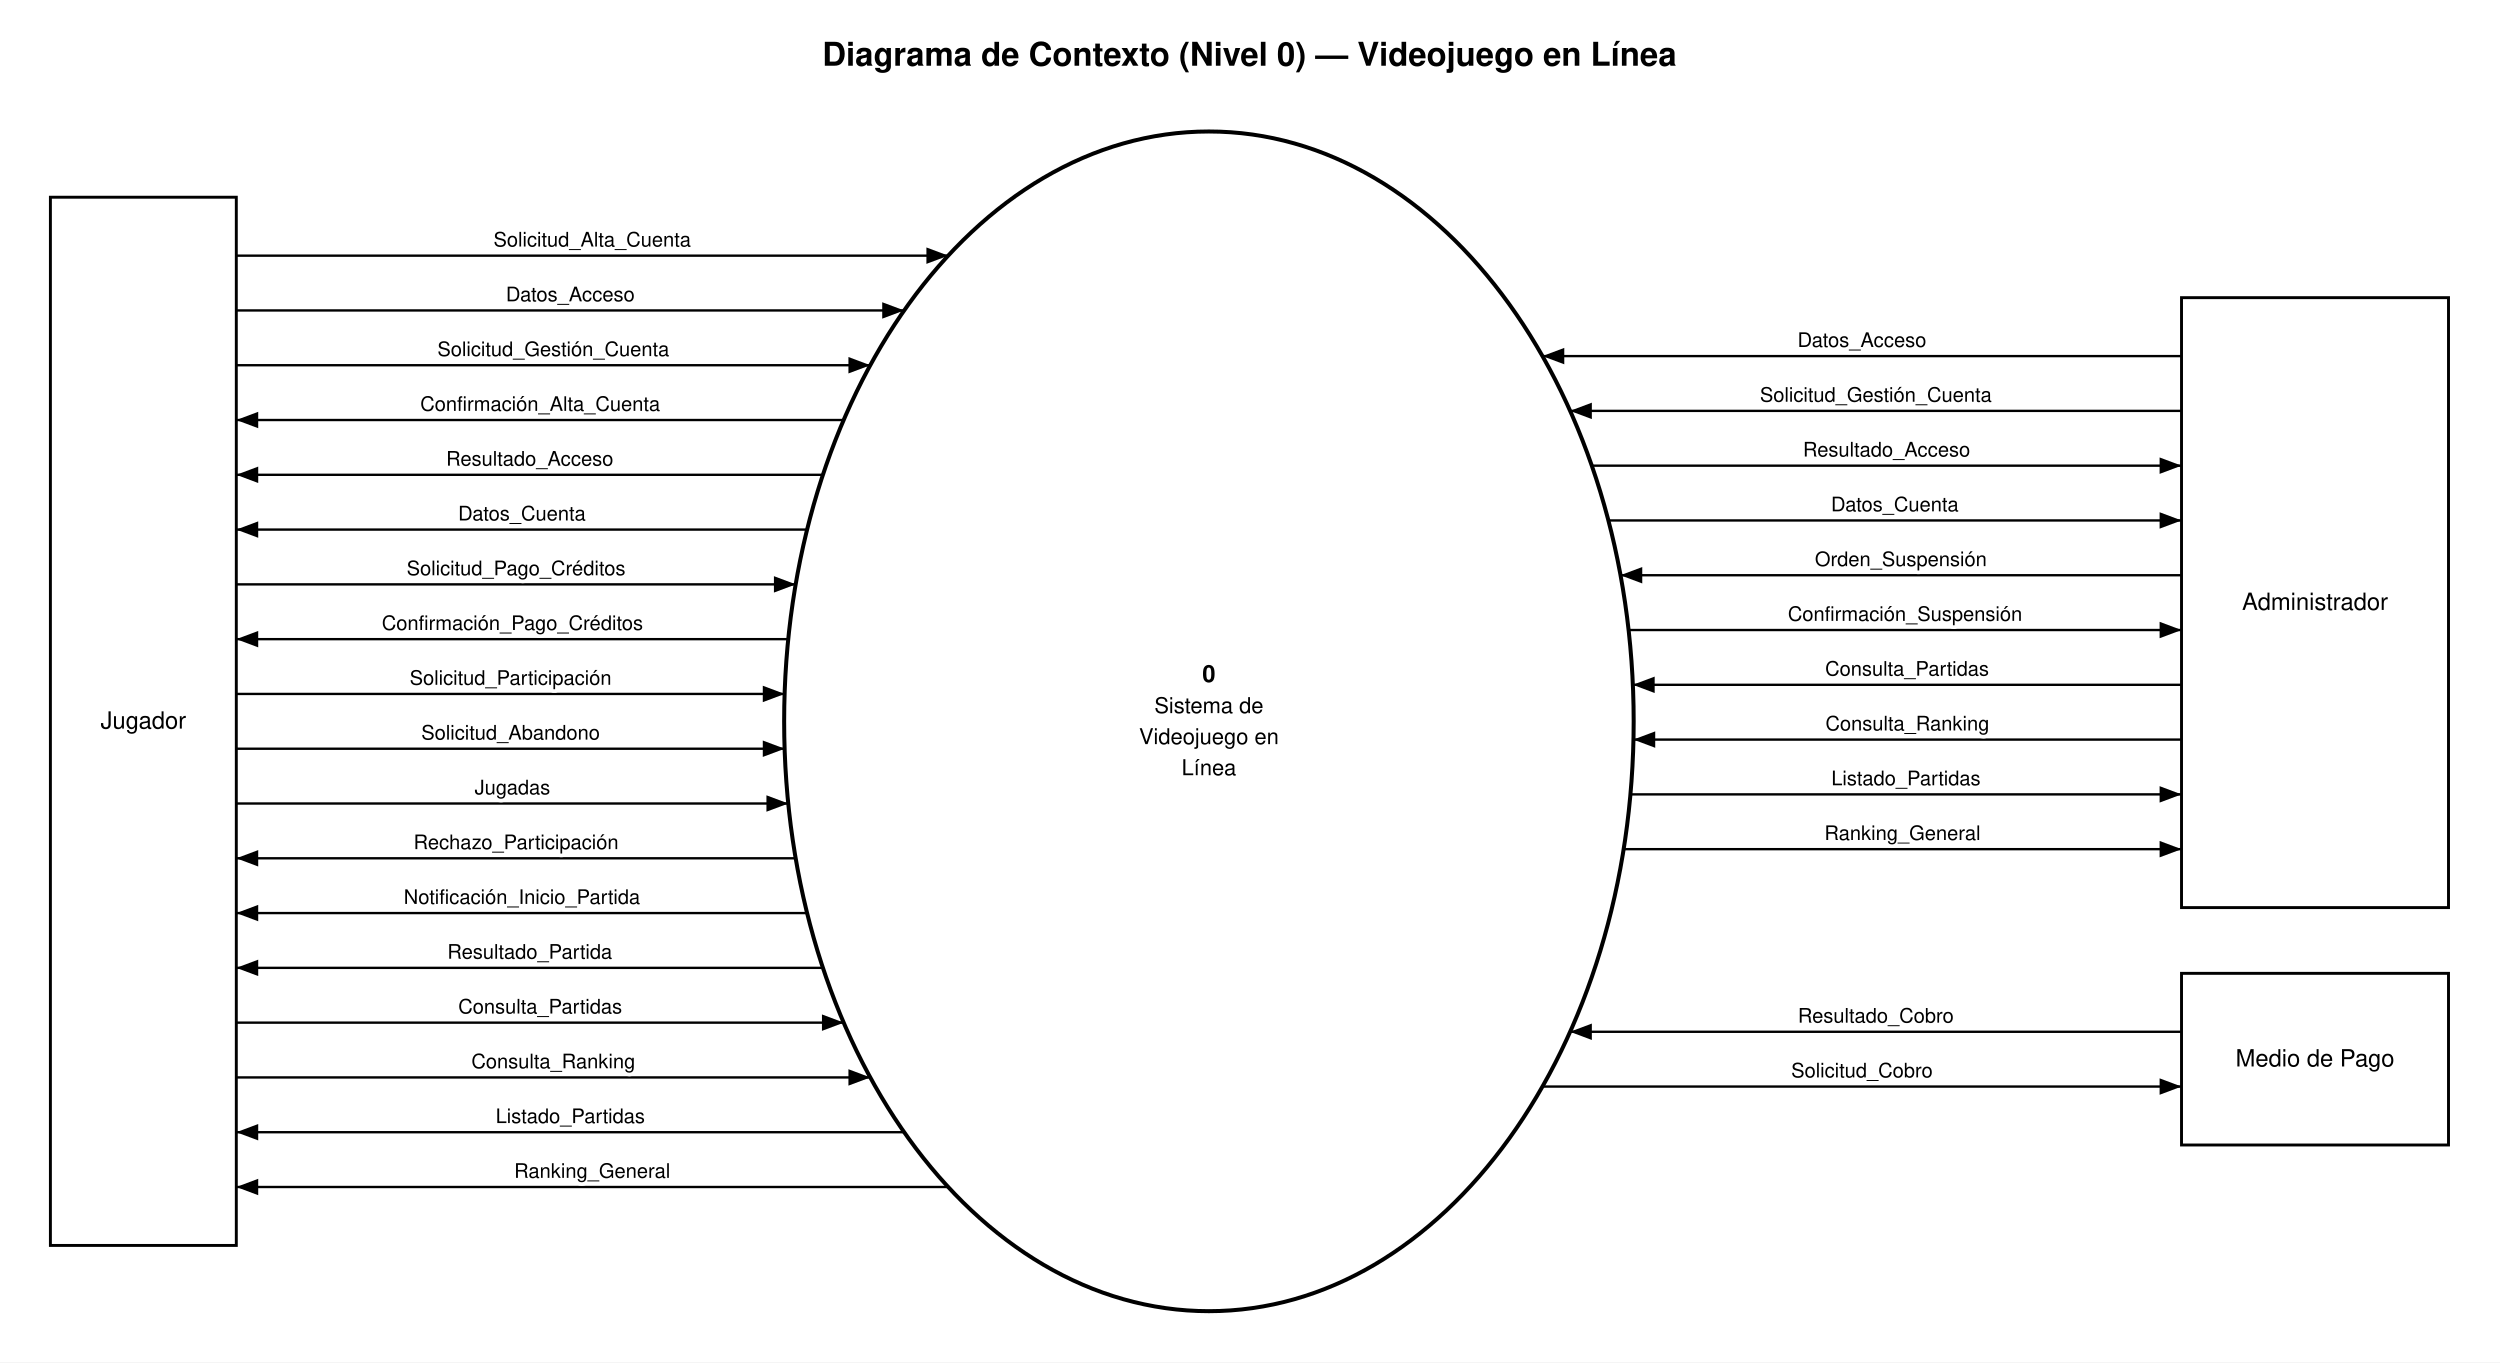
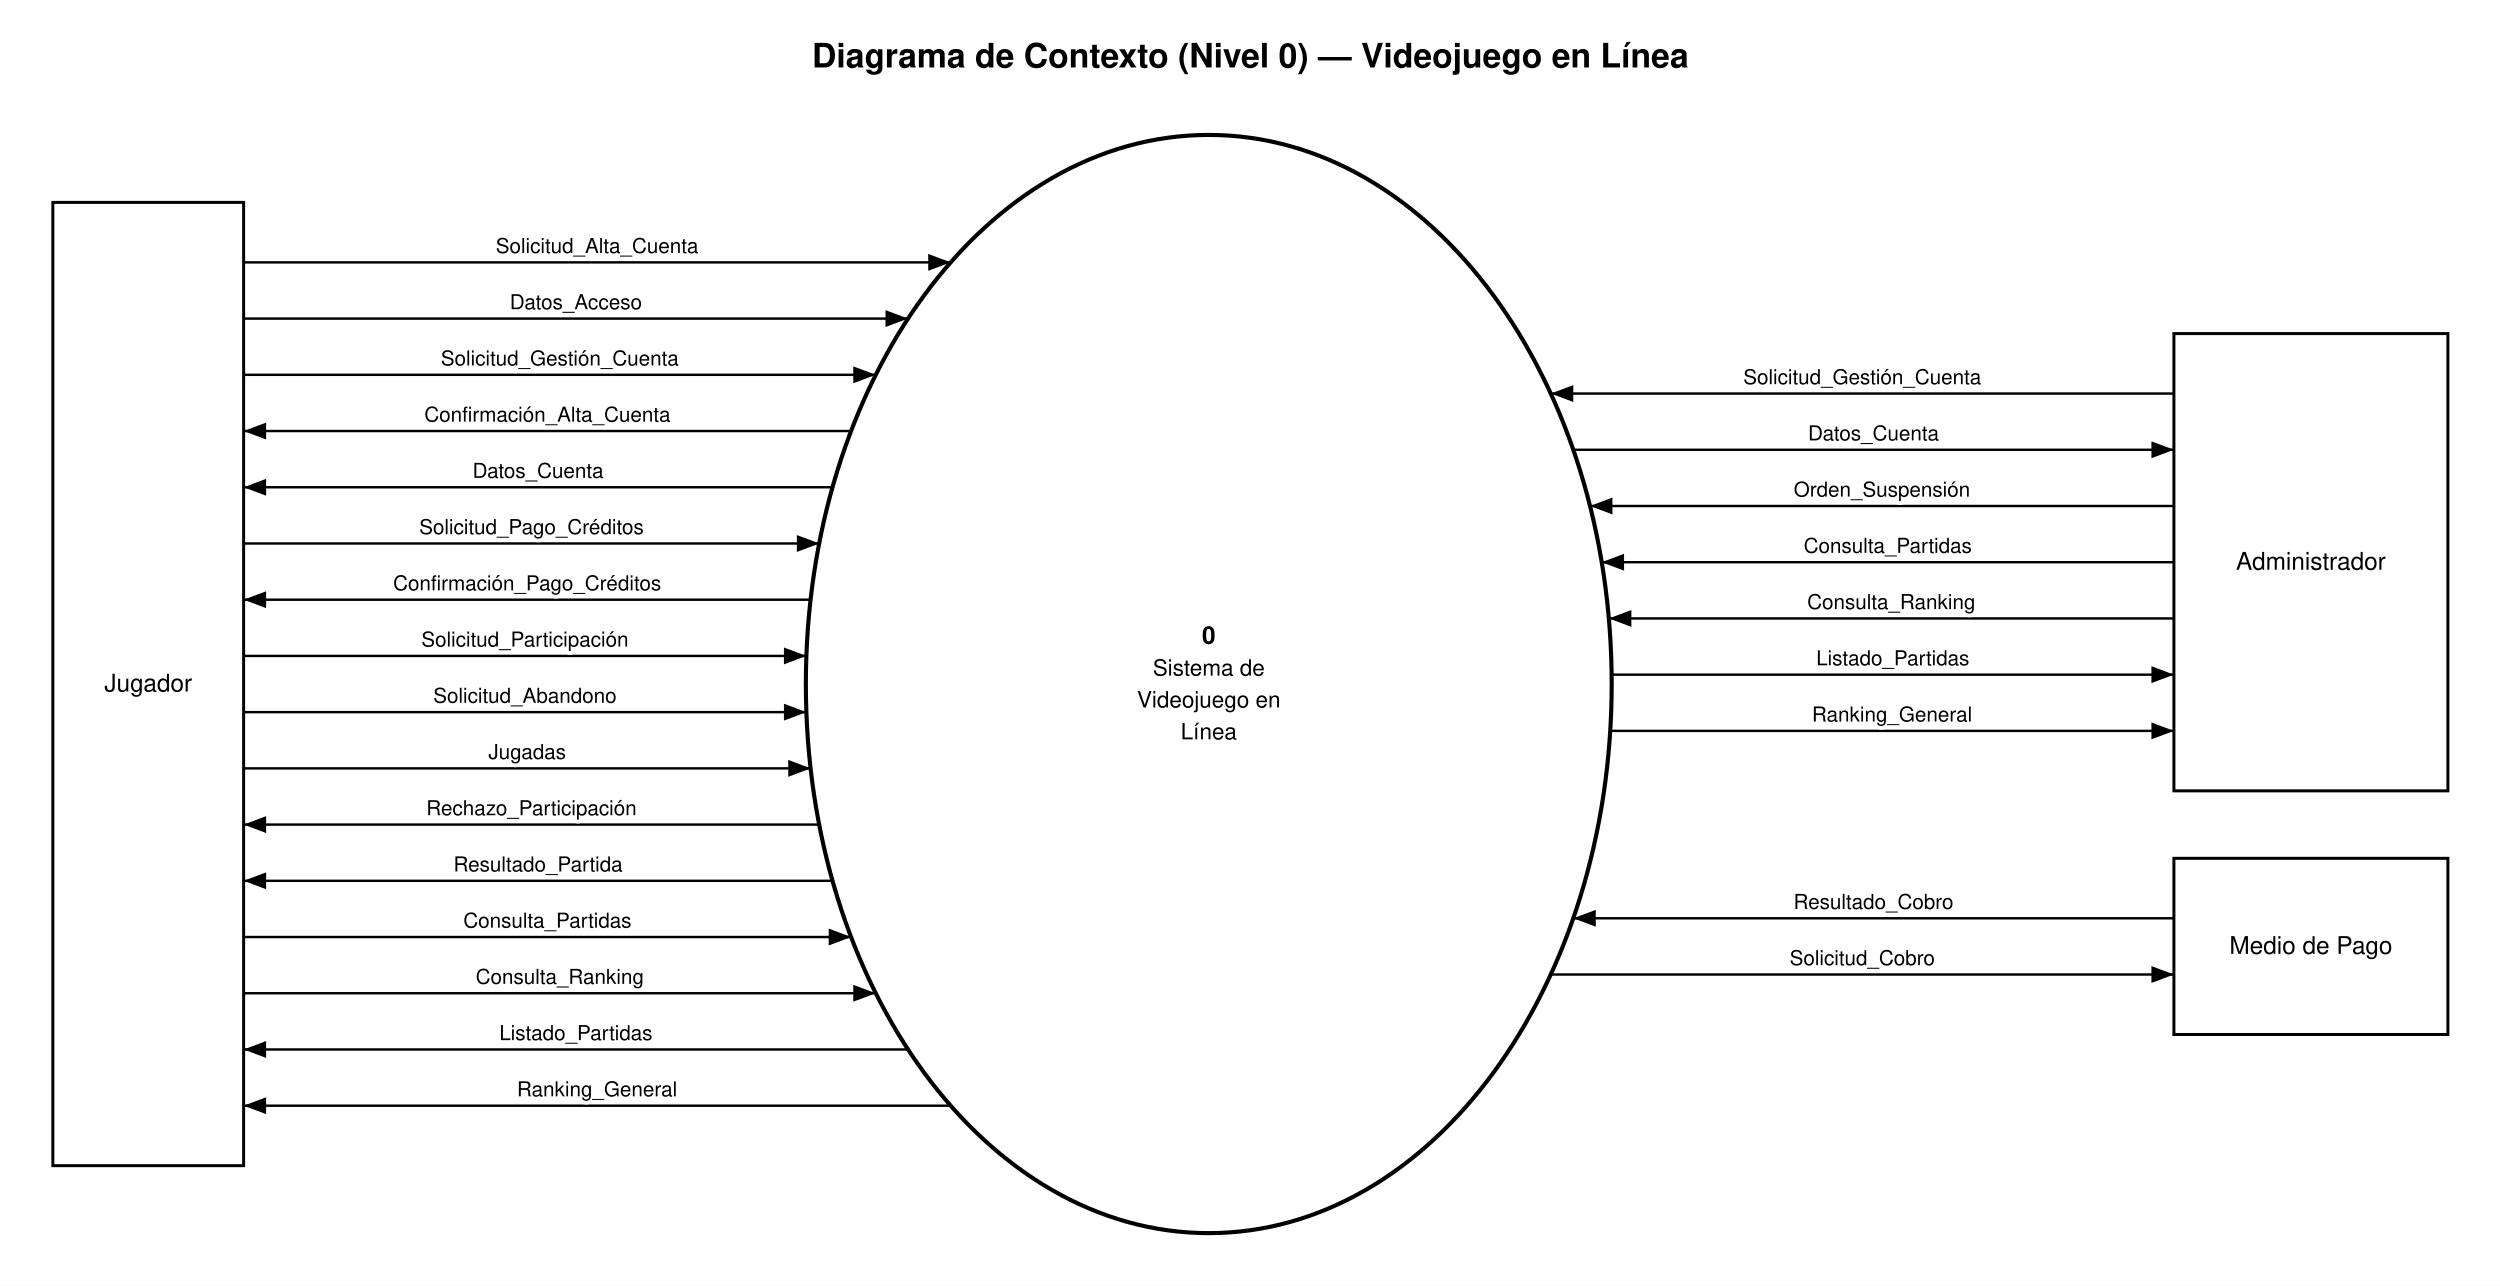
- <svg xmlns="http://www.w3.org/2000/svg" viewBox="-662 -108 1369 746" width="1369" height="746" font-family="Helvetica, Arial, sans-serif">
+ <svg xmlns="http://www.w3.org/2000/svg" viewBox="-645 -108 1334 686" width="1334" height="686" font-family="Helvetica, Arial, sans-serif">
  <defs>
    <marker id="e" markerUnits="userSpaceOnUse" markerWidth="12" markerHeight="9" refX="12" refY="4.5" orient="auto">
      <path d="M0,0 L12,4.5 L0,9 z" fill="#000" />
    </marker>
    <marker id="s" markerUnits="userSpaceOnUse" markerWidth="12" markerHeight="9" refX="0" refY="4.5" orient="auto">
      <path d="M12,0 L0,4.5 L12,9 z" fill="#000" />
    </marker>
  </defs>
-   <rect x="-662" y="-108" width="1369" height="746" fill="#fff" />
+   <rect x="-645" y="-108" width="1334" height="686" fill="#fff" />
  <text x="22.2" y="-72.0" text-anchor="middle" font-size="18" font-weight="bold">Diagrama de Contexto (Nivel 0) — Videojuego en Línea</text>
-   <ellipse cx="0.0" cy="287.0" rx="232.6" ry="323.0" fill="#fff" stroke="#000" stroke-width="2.2" />
-   <text x="0.0" y="265.5" text-anchor="middle" font-weight="bold" font-size="13">0</text>
-   <text x="0.0" y="282.5" text-anchor="middle" font-size="12">Sistema de</text>
-   <text x="0.0" y="299.5" text-anchor="middle" font-size="12">Videojuego en</text>
-   <text x="0.0" y="316.5" text-anchor="middle" font-size="12">Línea</text>
-   <rect x="-634.4" y="0.0" width="101.8" height="574.0" fill="#fff" stroke="#000" stroke-width="1.6" />
-   <text x="-583.5" y="291.0" text-anchor="middle" font-size="13">Jugador</text>
-   <line x1="-532.6" y1="32.0" x2="-142.7" y2="32.0" stroke="#000" stroke-width="1.3" marker-end="url(#e)" />
-   <text x="-337.7" y="27.0" text-anchor="middle" font-size="11" paint-order="stroke" stroke="#fff" stroke-width="4" stroke-linejoin="round">Solicitud_Alta_Cuenta</text>
-   <line x1="-532.6" y1="62.0" x2="-166.9" y2="62.0" stroke="#000" stroke-width="1.3" marker-end="url(#e)" />
-   <text x="-349.7" y="57.0" text-anchor="middle" font-size="11" paint-order="stroke" stroke="#fff" stroke-width="4" stroke-linejoin="round">Datos_Acceso</text>
-   <line x1="-532.6" y1="92.0" x2="-185.4" y2="92.0" stroke="#000" stroke-width="1.3" marker-end="url(#e)" />
-   <text x="-359.0" y="87.0" text-anchor="middle" font-size="11" paint-order="stroke" stroke="#fff" stroke-width="4" stroke-linejoin="round">Solicitud_Gestión_Cuenta</text>
-   <line x1="-199.9" y1="122.0" x2="-532.6" y2="122.0" stroke="#000" stroke-width="1.3" marker-end="url(#e)" />
-   <text x="-366.2" y="117.0" text-anchor="middle" font-size="11" paint-order="stroke" stroke="#fff" stroke-width="4" stroke-linejoin="round">Confirmación_Alta_Cuenta</text>
-   <line x1="-211.3" y1="152.0" x2="-532.6" y2="152.0" stroke="#000" stroke-width="1.3" marker-end="url(#e)" />
-   <text x="-371.9" y="147.0" text-anchor="middle" font-size="11" paint-order="stroke" stroke="#fff" stroke-width="4" stroke-linejoin="round">Resultado_Acceso</text>
-   <line x1="-219.9" y1="182.0" x2="-532.6" y2="182.0" stroke="#000" stroke-width="1.3" marker-end="url(#e)" />
-   <text x="-376.2" y="177.0" text-anchor="middle" font-size="11" paint-order="stroke" stroke="#fff" stroke-width="4" stroke-linejoin="round">Datos_Cuenta</text>
-   <line x1="-532.6" y1="212.0" x2="-226.2" y2="212.0" stroke="#000" stroke-width="1.3" marker-end="url(#e)" />
-   <text x="-379.4" y="207.0" text-anchor="middle" font-size="11" paint-order="stroke" stroke="#fff" stroke-width="4" stroke-linejoin="round">Solicitud_Pago_Créditos</text>
-   <line x1="-230.3" y1="242.0" x2="-532.6" y2="242.0" stroke="#000" stroke-width="1.3" marker-end="url(#e)" />
-   <text x="-381.4" y="237.0" text-anchor="middle" font-size="11" paint-order="stroke" stroke="#fff" stroke-width="4" stroke-linejoin="round">Confirmación_Pago_Créditos</text>
-   <line x1="-532.6" y1="272.0" x2="-232.3" y2="272.0" stroke="#000" stroke-width="1.3" marker-end="url(#e)" />
-   <text x="-382.4" y="267.0" text-anchor="middle" font-size="11" paint-order="stroke" stroke="#fff" stroke-width="4" stroke-linejoin="round">Solicitud_Participación</text>
-   <line x1="-532.6" y1="302.0" x2="-232.3" y2="302.0" stroke="#000" stroke-width="1.3" marker-end="url(#e)" />
-   <text x="-382.4" y="297.0" text-anchor="middle" font-size="11" paint-order="stroke" stroke="#fff" stroke-width="4" stroke-linejoin="round">Solicitud_Abandono</text>
-   <line x1="-532.6" y1="332.0" x2="-230.3" y2="332.0" stroke="#000" stroke-width="1.3" marker-end="url(#e)" />
-   <text x="-381.4" y="327.0" text-anchor="middle" font-size="11" paint-order="stroke" stroke="#fff" stroke-width="4" stroke-linejoin="round">Jugadas</text>
-   <line x1="-226.2" y1="362.0" x2="-532.6" y2="362.0" stroke="#000" stroke-width="1.3" marker-end="url(#e)" />
-   <text x="-379.4" y="357.0" text-anchor="middle" font-size="11" paint-order="stroke" stroke="#fff" stroke-width="4" stroke-linejoin="round">Rechazo_Participación</text>
-   <line x1="-219.9" y1="392.0" x2="-532.6" y2="392.0" stroke="#000" stroke-width="1.3" marker-end="url(#e)" />
-   <text x="-376.2" y="387.0" text-anchor="middle" font-size="11" paint-order="stroke" stroke="#fff" stroke-width="4" stroke-linejoin="round">Notificación_Inicio_Partida</text>
-   <line x1="-211.3" y1="422.0" x2="-532.6" y2="422.0" stroke="#000" stroke-width="1.3" marker-end="url(#e)" />
-   <text x="-371.9" y="417.0" text-anchor="middle" font-size="11" paint-order="stroke" stroke="#fff" stroke-width="4" stroke-linejoin="round">Resultado_Partida</text>
-   <line x1="-532.6" y1="452.0" x2="-199.9" y2="452.0" stroke="#000" stroke-width="1.3" marker-end="url(#e)" />
-   <text x="-366.2" y="447.0" text-anchor="middle" font-size="11" paint-order="stroke" stroke="#fff" stroke-width="4" stroke-linejoin="round">Consulta_Partidas</text>
-   <line x1="-532.6" y1="482.0" x2="-185.4" y2="482.0" stroke="#000" stroke-width="1.3" marker-end="url(#e)" />
-   <text x="-359.0" y="477.0" text-anchor="middle" font-size="11" paint-order="stroke" stroke="#fff" stroke-width="4" stroke-linejoin="round">Consulta_Ranking</text>
-   <line x1="-166.9" y1="512.0" x2="-532.6" y2="512.0" stroke="#000" stroke-width="1.3" marker-end="url(#e)" />
-   <text x="-349.7" y="507.0" text-anchor="middle" font-size="11" paint-order="stroke" stroke="#fff" stroke-width="4" stroke-linejoin="round">Listado_Partidas</text>
-   <line x1="-142.7" y1="542.0" x2="-532.6" y2="542.0" stroke="#000" stroke-width="1.3" marker-end="url(#e)" />
-   <text x="-337.7" y="537.0" text-anchor="middle" font-size="11" paint-order="stroke" stroke="#fff" stroke-width="4" stroke-linejoin="round">Ranking_General</text>
-   <rect x="532.6" y="55.0" width="146.2" height="334.0" fill="#fff" stroke="#000" stroke-width="1.6" />
-   <text x="605.7" y="226.0" text-anchor="middle" font-size="13">Administrador</text>
-   <line x1="532.6" y1="87.0" x2="182.6" y2="87.0" stroke="#000" stroke-width="1.3" marker-end="url(#e)" />
-   <text x="357.6" y="82.0" text-anchor="middle" font-size="11" paint-order="stroke" stroke="#fff" stroke-width="4" stroke-linejoin="round">Datos_Acceso</text>
-   <line x1="532.6" y1="117.0" x2="197.7" y2="117.0" stroke="#000" stroke-width="1.3" marker-end="url(#e)" />
-   <text x="365.2" y="112.0" text-anchor="middle" font-size="11" paint-order="stroke" stroke="#fff" stroke-width="4" stroke-linejoin="round">Solicitud_Gestión_Cuenta</text>
-   <line x1="209.6" y1="147.0" x2="532.6" y2="147.0" stroke="#000" stroke-width="1.3" marker-end="url(#e)" />
-   <text x="371.1" y="142.0" text-anchor="middle" font-size="11" paint-order="stroke" stroke="#fff" stroke-width="4" stroke-linejoin="round">Resultado_Acceso</text>
-   <line x1="218.7" y1="177.0" x2="532.6" y2="177.0" stroke="#000" stroke-width="1.3" marker-end="url(#e)" />
-   <text x="375.6" y="172.0" text-anchor="middle" font-size="11" paint-order="stroke" stroke="#fff" stroke-width="4" stroke-linejoin="round">Datos_Cuenta</text>
-   <line x1="532.6" y1="207.0" x2="225.3" y2="207.0" stroke="#000" stroke-width="1.3" marker-end="url(#e)" />
-   <text x="378.9" y="202.0" text-anchor="middle" font-size="11" paint-order="stroke" stroke="#fff" stroke-width="4" stroke-linejoin="round">Orden_Suspensión</text>
-   <line x1="229.8" y1="237.0" x2="532.6" y2="237.0" stroke="#000" stroke-width="1.3" marker-end="url(#e)" />
-   <text x="381.2" y="232.0" text-anchor="middle" font-size="11" paint-order="stroke" stroke="#fff" stroke-width="4" stroke-linejoin="round">Confirmación_Suspensión</text>
-   <line x1="532.6" y1="267.0" x2="232.1" y2="267.0" stroke="#000" stroke-width="1.3" marker-end="url(#e)" />
-   <text x="382.3" y="262.0" text-anchor="middle" font-size="11" paint-order="stroke" stroke="#fff" stroke-width="4" stroke-linejoin="round">Consulta_Partidas</text>
-   <line x1="532.6" y1="297.0" x2="232.4" y2="297.0" stroke="#000" stroke-width="1.3" marker-end="url(#e)" />
-   <text x="382.5" y="292.0" text-anchor="middle" font-size="11" paint-order="stroke" stroke="#fff" stroke-width="4" stroke-linejoin="round">Consulta_Ranking</text>
-   <line x1="230.8" y1="327.0" x2="532.6" y2="327.0" stroke="#000" stroke-width="1.3" marker-end="url(#e)" />
-   <text x="381.7" y="322.0" text-anchor="middle" font-size="11" paint-order="stroke" stroke="#fff" stroke-width="4" stroke-linejoin="round">Listado_Partidas</text>
-   <line x1="227.0" y1="357.0" x2="532.6" y2="357.0" stroke="#000" stroke-width="1.3" marker-end="url(#e)" />
-   <text x="379.8" y="352.0" text-anchor="middle" font-size="11" paint-order="stroke" stroke="#fff" stroke-width="4" stroke-linejoin="round">Ranking_General</text>
-   <rect x="532.6" y="425.0" width="146.2" height="94.0" fill="#fff" stroke="#000" stroke-width="1.6" />
-   <text x="605.7" y="476.0" text-anchor="middle" font-size="13">Medio de Pago</text>
-   <line x1="532.6" y1="457.0" x2="197.7" y2="457.0" stroke="#000" stroke-width="1.3" marker-end="url(#e)" />
-   <text x="365.2" y="452.0" text-anchor="middle" font-size="11" paint-order="stroke" stroke="#fff" stroke-width="4" stroke-linejoin="round">Resultado_Cobro</text>
-   <line x1="182.6" y1="487.0" x2="532.6" y2="487.0" stroke="#000" stroke-width="1.3" marker-end="url(#e)" />
-   <text x="357.6" y="482.0" text-anchor="middle" font-size="11" paint-order="stroke" stroke="#fff" stroke-width="4" stroke-linejoin="round">Solicitud_Cobro</text>
+   <ellipse cx="0.0" cy="257.0" rx="215.0" ry="293.0" fill="#fff" stroke="#000" stroke-width="2.2" />
+   <text x="0.0" y="235.5" text-anchor="middle" font-weight="bold" font-size="13">0</text>
+   <text x="0.0" y="252.5" text-anchor="middle" font-size="12">Sistema de</text>
+   <text x="0.0" y="269.5" text-anchor="middle" font-size="12">Videojuego en</text>
+   <text x="0.0" y="286.5" text-anchor="middle" font-size="12">Línea</text>
+   <rect x="-616.8" y="0.0" width="101.8" height="514.0" fill="#fff" stroke="#000" stroke-width="1.6" />
+   <text x="-565.9" y="261.0" text-anchor="middle" font-size="13">Jugador</text>
+   <line x1="-515.0" y1="32.0" x2="-137.7" y2="32.0" stroke="#000" stroke-width="1.3" marker-end="url(#e)" />
+   <text x="-326.4" y="27.0" text-anchor="middle" font-size="11" paint-order="stroke" stroke="#fff" stroke-width="4" stroke-linejoin="round">Solicitud_Alta_Cuenta</text>
+   <line x1="-515.0" y1="62.0" x2="-160.5" y2="62.0" stroke="#000" stroke-width="1.3" marker-end="url(#e)" />
+   <text x="-337.7" y="57.0" text-anchor="middle" font-size="11" paint-order="stroke" stroke="#fff" stroke-width="4" stroke-linejoin="round">Datos_Acceso</text>
+   <line x1="-515.0" y1="92.0" x2="-177.7" y2="92.0" stroke="#000" stroke-width="1.3" marker-end="url(#e)" />
+   <text x="-346.3" y="87.0" text-anchor="middle" font-size="11" paint-order="stroke" stroke="#fff" stroke-width="4" stroke-linejoin="round">Solicitud_Gestión_Cuenta</text>
+   <line x1="-190.8" y1="122.0" x2="-515.0" y2="122.0" stroke="#000" stroke-width="1.3" marker-end="url(#e)" />
+   <text x="-352.9" y="117.0" text-anchor="middle" font-size="11" paint-order="stroke" stroke="#fff" stroke-width="4" stroke-linejoin="round">Confirmación_Alta_Cuenta</text>
+   <line x1="-200.7" y1="152.0" x2="-515.0" y2="152.0" stroke="#000" stroke-width="1.3" marker-end="url(#e)" />
+   <text x="-357.9" y="147.0" text-anchor="middle" font-size="11" paint-order="stroke" stroke="#fff" stroke-width="4" stroke-linejoin="round">Datos_Cuenta</text>
+   <line x1="-515.0" y1="182.0" x2="-207.8" y2="182.0" stroke="#000" stroke-width="1.3" marker-end="url(#e)" />
+   <text x="-361.4" y="177.0" text-anchor="middle" font-size="11" paint-order="stroke" stroke="#fff" stroke-width="4" stroke-linejoin="round">Solicitud_Pago_Créditos</text>
+   <line x1="-212.4" y1="212.0" x2="-515.0" y2="212.0" stroke="#000" stroke-width="1.3" marker-end="url(#e)" />
+   <text x="-363.7" y="207.0" text-anchor="middle" font-size="11" paint-order="stroke" stroke="#fff" stroke-width="4" stroke-linejoin="round">Confirmación_Pago_Créditos</text>
+   <line x1="-515.0" y1="242.0" x2="-214.7" y2="242.0" stroke="#000" stroke-width="1.3" marker-end="url(#e)" />
+   <text x="-364.9" y="237.0" text-anchor="middle" font-size="11" paint-order="stroke" stroke="#fff" stroke-width="4" stroke-linejoin="round">Solicitud_Participación</text>
+   <line x1="-515.0" y1="272.0" x2="-214.7" y2="272.0" stroke="#000" stroke-width="1.3" marker-end="url(#e)" />
+   <text x="-364.9" y="267.0" text-anchor="middle" font-size="11" paint-order="stroke" stroke="#fff" stroke-width="4" stroke-linejoin="round">Solicitud_Abandono</text>
+   <line x1="-515.0" y1="302.0" x2="-212.4" y2="302.0" stroke="#000" stroke-width="1.3" marker-end="url(#e)" />
+   <text x="-363.7" y="297.0" text-anchor="middle" font-size="11" paint-order="stroke" stroke="#fff" stroke-width="4" stroke-linejoin="round">Jugadas</text>
+   <line x1="-207.8" y1="332.0" x2="-515.0" y2="332.0" stroke="#000" stroke-width="1.3" marker-end="url(#e)" />
+   <text x="-361.4" y="327.0" text-anchor="middle" font-size="11" paint-order="stroke" stroke="#fff" stroke-width="4" stroke-linejoin="round">Rechazo_Participación</text>
+   <line x1="-200.7" y1="362.0" x2="-515.0" y2="362.0" stroke="#000" stroke-width="1.3" marker-end="url(#e)" />
+   <text x="-357.9" y="357.0" text-anchor="middle" font-size="11" paint-order="stroke" stroke="#fff" stroke-width="4" stroke-linejoin="round">Resultado_Partida</text>
+   <line x1="-515.0" y1="392.0" x2="-190.8" y2="392.0" stroke="#000" stroke-width="1.3" marker-end="url(#e)" />
+   <text x="-352.9" y="387.0" text-anchor="middle" font-size="11" paint-order="stroke" stroke="#fff" stroke-width="4" stroke-linejoin="round">Consulta_Partidas</text>
+   <line x1="-515.0" y1="422.0" x2="-177.7" y2="422.0" stroke="#000" stroke-width="1.3" marker-end="url(#e)" />
+   <text x="-346.3" y="417.0" text-anchor="middle" font-size="11" paint-order="stroke" stroke="#fff" stroke-width="4" stroke-linejoin="round">Consulta_Ranking</text>
+   <line x1="-160.5" y1="452.0" x2="-515.0" y2="452.0" stroke="#000" stroke-width="1.3" marker-end="url(#e)" />
+   <text x="-337.7" y="447.0" text-anchor="middle" font-size="11" paint-order="stroke" stroke="#fff" stroke-width="4" stroke-linejoin="round">Listado_Partidas</text>
+   <line x1="-137.7" y1="482.0" x2="-515.0" y2="482.0" stroke="#000" stroke-width="1.3" marker-end="url(#e)" />
+   <text x="-326.4" y="477.0" text-anchor="middle" font-size="11" paint-order="stroke" stroke="#fff" stroke-width="4" stroke-linejoin="round">Ranking_General</text>
+   <rect x="515.0" y="70.0" width="146.2" height="244.0" fill="#fff" stroke="#000" stroke-width="1.6" />
+   <text x="588.1" y="196.0" text-anchor="middle" font-size="13">Administrador</text>
+   <line x1="515.0" y1="102.0" x2="182.5" y2="102.0" stroke="#000" stroke-width="1.3" marker-end="url(#e)" />
+   <text x="348.7" y="97.0" text-anchor="middle" font-size="11" paint-order="stroke" stroke="#fff" stroke-width="4" stroke-linejoin="round">Solicitud_Gestión_Cuenta</text>
+   <line x1="194.5" y1="132.0" x2="515.0" y2="132.0" stroke="#000" stroke-width="1.3" marker-end="url(#e)" />
+   <text x="354.7" y="127.0" text-anchor="middle" font-size="11" paint-order="stroke" stroke="#fff" stroke-width="4" stroke-linejoin="round">Datos_Cuenta</text>
+   <line x1="515.0" y1="162.0" x2="203.4" y2="162.0" stroke="#000" stroke-width="1.3" marker-end="url(#e)" />
+   <text x="359.2" y="157.0" text-anchor="middle" font-size="11" paint-order="stroke" stroke="#fff" stroke-width="4" stroke-linejoin="round">Orden_Suspensión</text>
+   <line x1="515.0" y1="192.0" x2="209.6" y2="192.0" stroke="#000" stroke-width="1.3" marker-end="url(#e)" />
+   <text x="362.3" y="187.0" text-anchor="middle" font-size="11" paint-order="stroke" stroke="#fff" stroke-width="4" stroke-linejoin="round">Consulta_Partidas</text>
+   <line x1="515.0" y1="222.0" x2="213.5" y2="222.0" stroke="#000" stroke-width="1.3" marker-end="url(#e)" />
+   <text x="364.2" y="217.0" text-anchor="middle" font-size="11" paint-order="stroke" stroke="#fff" stroke-width="4" stroke-linejoin="round">Consulta_Ranking</text>
+   <line x1="215.0" y1="252.0" x2="515.0" y2="252.0" stroke="#000" stroke-width="1.3" marker-end="url(#e)" />
+   <text x="365.0" y="247.0" text-anchor="middle" font-size="11" paint-order="stroke" stroke="#fff" stroke-width="4" stroke-linejoin="round">Listado_Partidas</text>
+   <line x1="214.2" y1="282.0" x2="515.0" y2="282.0" stroke="#000" stroke-width="1.3" marker-end="url(#e)" />
+   <text x="364.6" y="277.0" text-anchor="middle" font-size="11" paint-order="stroke" stroke="#fff" stroke-width="4" stroke-linejoin="round">Ranking_General</text>
+   <rect x="515.0" y="350.0" width="146.2" height="94.0" fill="#fff" stroke="#000" stroke-width="1.6" />
+   <text x="588.1" y="401.0" text-anchor="middle" font-size="13">Medio de Pago</text>
+   <line x1="515.0" y1="382.0" x2="194.5" y2="382.0" stroke="#000" stroke-width="1.3" marker-end="url(#e)" />
+   <text x="354.7" y="377.0" text-anchor="middle" font-size="11" paint-order="stroke" stroke="#fff" stroke-width="4" stroke-linejoin="round">Resultado_Cobro</text>
+   <line x1="182.5" y1="412.0" x2="515.0" y2="412.0" stroke="#000" stroke-width="1.3" marker-end="url(#e)" />
+   <text x="348.7" y="407.0" text-anchor="middle" font-size="11" paint-order="stroke" stroke="#fff" stroke-width="4" stroke-linejoin="round">Solicitud_Cobro</text>
</svg>
